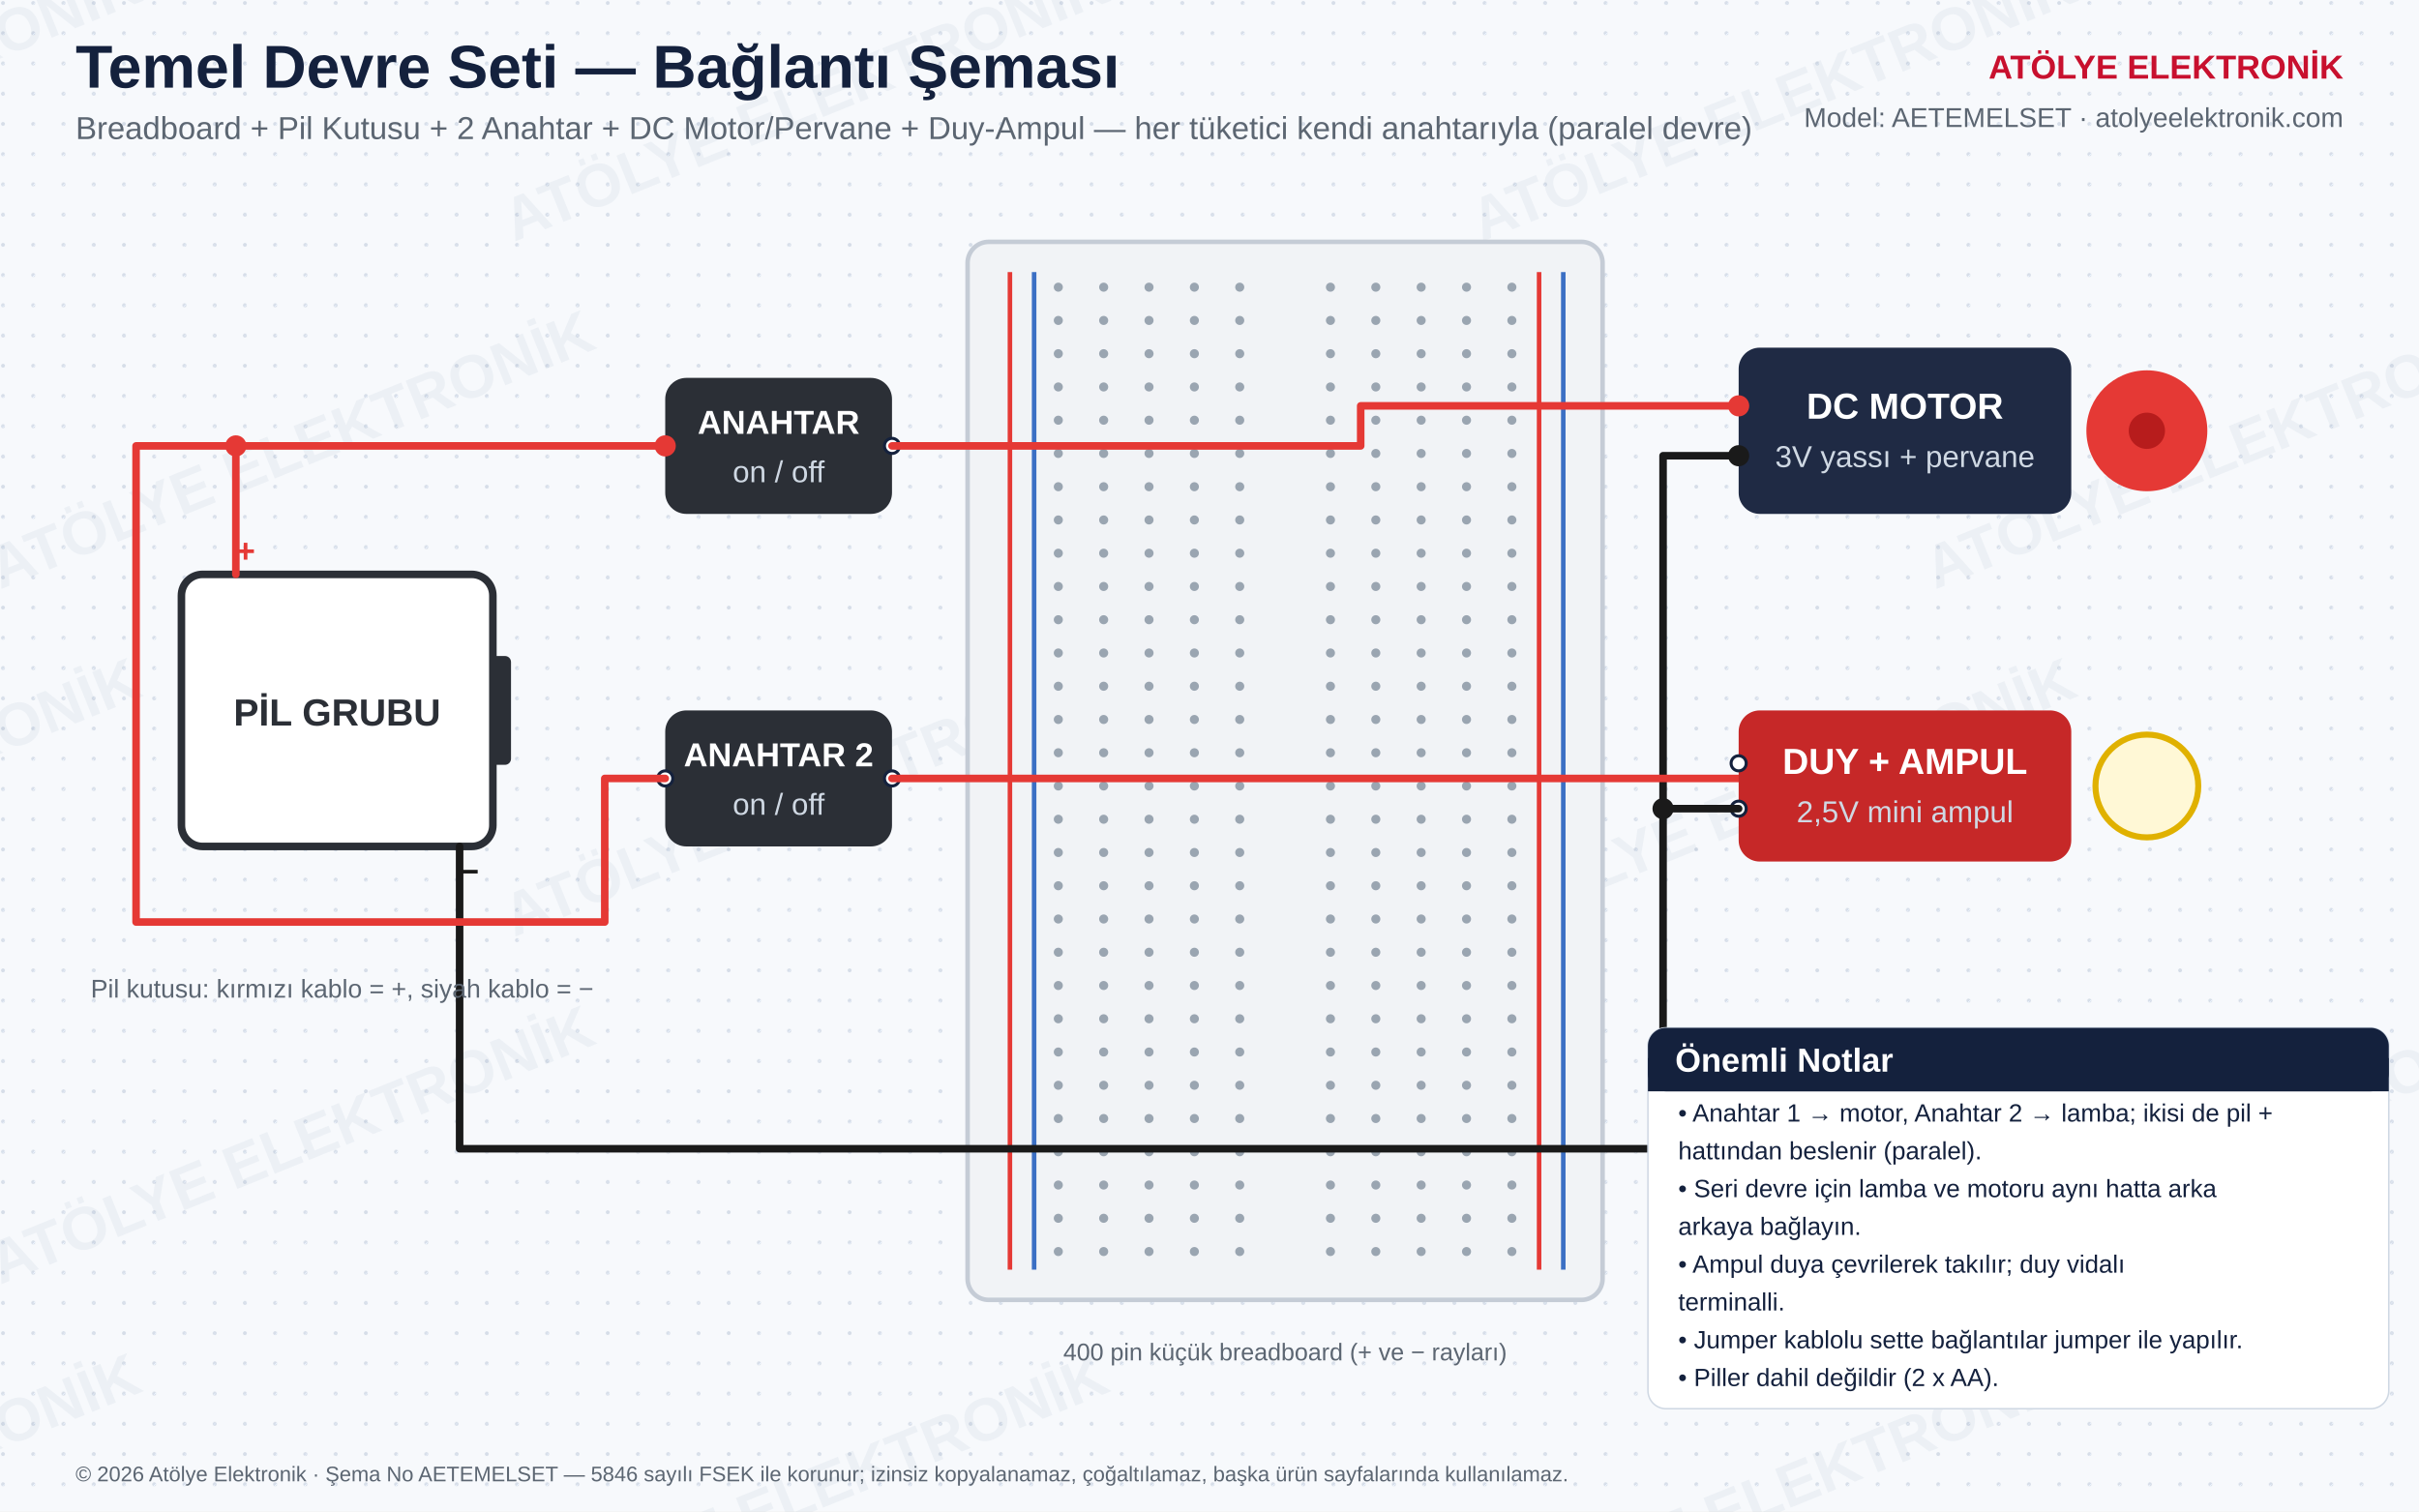
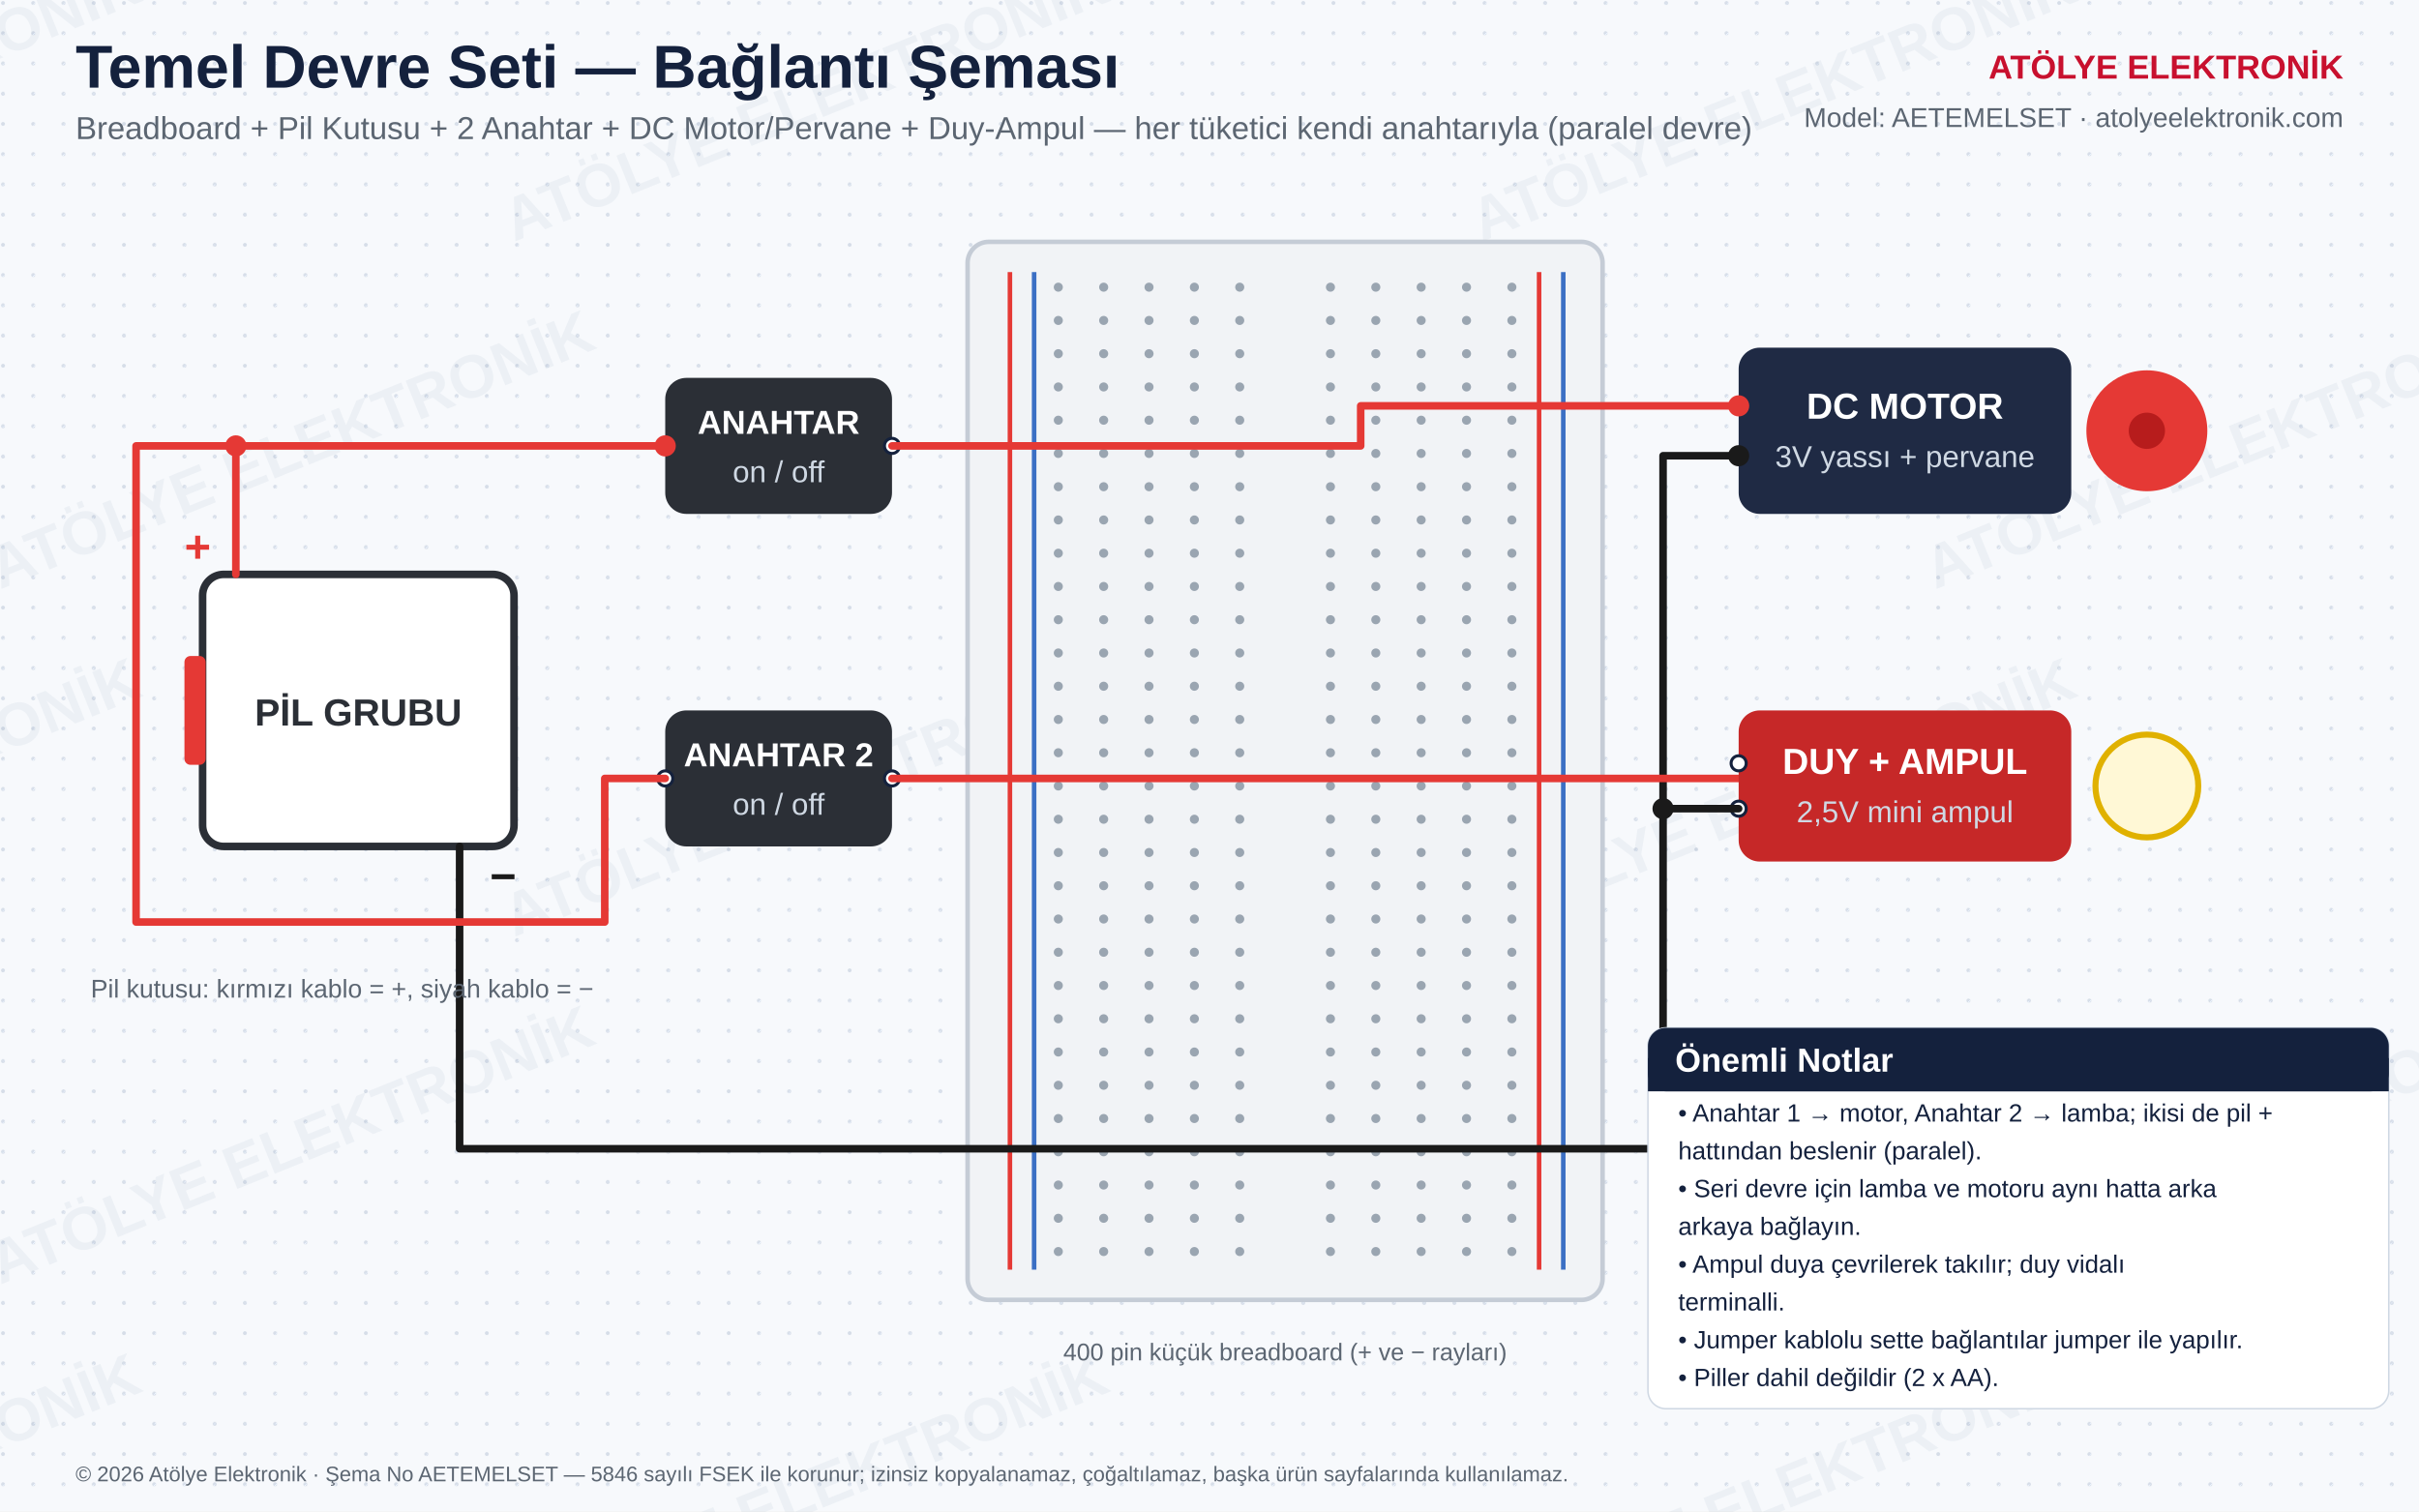
<svg xmlns="http://www.w3.org/2000/svg" width="1600" height="1000" viewBox="0 0 1600 1000" font-family="Segoe UI, Arial, sans-serif">
  <defs>
    <pattern id="dots" width="20" height="20" patternUnits="userSpaceOnUse">
      <circle cx="2" cy="2" r="1.3" fill="#d6dde8" />
    </pattern>
  </defs>
  <rect width="1600" height="1000" fill="#f7f9fc" />
  <rect width="1600" height="1000" fill="url(#dots)" />
  <g opacity="0.045" font-weight="800" font-size="40" fill="#003360">
    <text x="-300" y="160" transform="rotate(-22 -300 160)">ATÖLYE ELEKTRONİK</text>
    <text x="340" y="160" transform="rotate(-22 340 160)">ATÖLYE ELEKTRONİK</text>
    <text x="980" y="160" transform="rotate(-22 980 160)">ATÖLYE ELEKTRONİK</text>
    <text x="1620" y="160" transform="rotate(-22 1620 160)">ATÖLYE ELEKTRONİK</text>
    <text x="0" y="390" transform="rotate(-22 0 390)">ATÖLYE ELEKTRONİK</text>
    <text x="640" y="390" transform="rotate(-22 640 390)">ATÖLYE ELEKTRONİK</text>
    <text x="1280" y="390" transform="rotate(-22 1280 390)">ATÖLYE ELEKTRONİK</text>
    <text x="-300" y="620" transform="rotate(-22 -300 620)">ATÖLYE ELEKTRONİK</text>
    <text x="340" y="620" transform="rotate(-22 340 620)">ATÖLYE ELEKTRONİK</text>
    <text x="980" y="620" transform="rotate(-22 980 620)">ATÖLYE ELEKTRONİK</text>
    <text x="1620" y="620" transform="rotate(-22 1620 620)">ATÖLYE ELEKTRONİK</text>
    <text x="0" y="850" transform="rotate(-22 0 850)">ATÖLYE ELEKTRONİK</text>
    <text x="640" y="850" transform="rotate(-22 640 850)">ATÖLYE ELEKTRONİK</text>
    <text x="1280" y="850" transform="rotate(-22 1280 850)">ATÖLYE ELEKTRONİK</text>
    <text x="-300" y="1080" transform="rotate(-22 -300 1080)">ATÖLYE ELEKTRONİK</text>
    <text x="340" y="1080" transform="rotate(-22 340 1080)">ATÖLYE ELEKTRONİK</text>
    <text x="980" y="1080" transform="rotate(-22 980 1080)">ATÖLYE ELEKTRONİK</text>
    <text x="1620" y="1080" transform="rotate(-22 1620 1080)">ATÖLYE ELEKTRONİK</text>
  </g>
  <text x="50" y="58" font-size="40" font-weight="800" fill="#14213d">Temel Devre Seti — Bağlantı Şeması</text>
  <text x="50" y="92" font-size="21" fill="#5c6672">Breadboard + Pil Kutusu + 2 Anahtar + DC Motor/Pervane + Duy-Ampul — her tüketici kendi anahtarıyla (paralel devre)</text>
  <text x="1550" y="52" text-anchor="end" font-size="22" font-weight="800" fill="#c8102e">ATÖLYE ELEKTRONİK</text>
  <text x="1550" y="84" text-anchor="end" font-size="18" fill="#5c6672">Model: AETEMELSET · atolyeelektronik.com</text>
-   <rect x="120" y="380" width="206" height="180" rx="14" fill="#fff" stroke="#2b2f36" stroke-width="5" />
-   <rect x="324" y="434.0" width="14" height="72.0" rx="4" fill="#2b2f36" />
-   <text x="223.0" y="480.0" text-anchor="middle" font-size="25" font-weight="800" fill="#2b2f36">PİL GRUBU</text>
-   <text x="156" y="372" font-size="22" font-weight="700" fill="#e53935">+</text>
-   <text x="304" y="584" font-size="22" font-weight="700" fill="#1a1a1a">−</text>
+   <rect x="134" y="380" width="206" height="180" rx="14" fill="#fff" stroke="#2b2f36" stroke-width="5" />
+   <rect x="122" y="434.0" width="14" height="72.0" rx="4" fill="#e53935" />
+   <text x="237.0" y="480.0" text-anchor="middle" font-size="25" font-weight="800" fill="#2b2f36">PİL GRUBU</text>
+   <text x="122" y="372" font-size="30" font-weight="800" fill="#e53935">+</text>
+   <text x="324" y="590" font-size="30" font-weight="800" fill="#1a1a1a">−</text>
  <rect x="640" y="160" width="420" height="700" rx="14" fill="#f1f3f6" stroke="#c5ccd6" stroke-width="3" />
  <circle cx="700" cy="190" r="3" fill="#9aa5b1" />
  <circle cx="730" cy="190" r="3" fill="#9aa5b1" />
  <circle cx="760" cy="190" r="3" fill="#9aa5b1" />
  <circle cx="790" cy="190" r="3" fill="#9aa5b1" />
  <circle cx="820" cy="190" r="3" fill="#9aa5b1" />
  <circle cx="880" cy="190" r="3" fill="#9aa5b1" />
  <circle cx="910" cy="190" r="3" fill="#9aa5b1" />
  <circle cx="940" cy="190" r="3" fill="#9aa5b1" />
  <circle cx="970" cy="190" r="3" fill="#9aa5b1" />
  <circle cx="1000" cy="190" r="3" fill="#9aa5b1" />
  <circle cx="700" cy="212" r="3" fill="#9aa5b1" />
  <circle cx="730" cy="212" r="3" fill="#9aa5b1" />
  <circle cx="760" cy="212" r="3" fill="#9aa5b1" />
  <circle cx="790" cy="212" r="3" fill="#9aa5b1" />
  <circle cx="820" cy="212" r="3" fill="#9aa5b1" />
  <circle cx="880" cy="212" r="3" fill="#9aa5b1" />
  <circle cx="910" cy="212" r="3" fill="#9aa5b1" />
  <circle cx="940" cy="212" r="3" fill="#9aa5b1" />
  <circle cx="970" cy="212" r="3" fill="#9aa5b1" />
  <circle cx="1000" cy="212" r="3" fill="#9aa5b1" />
  <circle cx="700" cy="234" r="3" fill="#9aa5b1" />
  <circle cx="730" cy="234" r="3" fill="#9aa5b1" />
  <circle cx="760" cy="234" r="3" fill="#9aa5b1" />
  <circle cx="790" cy="234" r="3" fill="#9aa5b1" />
  <circle cx="820" cy="234" r="3" fill="#9aa5b1" />
  <circle cx="880" cy="234" r="3" fill="#9aa5b1" />
  <circle cx="910" cy="234" r="3" fill="#9aa5b1" />
  <circle cx="940" cy="234" r="3" fill="#9aa5b1" />
  <circle cx="970" cy="234" r="3" fill="#9aa5b1" />
  <circle cx="1000" cy="234" r="3" fill="#9aa5b1" />
  <circle cx="700" cy="256" r="3" fill="#9aa5b1" />
  <circle cx="730" cy="256" r="3" fill="#9aa5b1" />
  <circle cx="760" cy="256" r="3" fill="#9aa5b1" />
  <circle cx="790" cy="256" r="3" fill="#9aa5b1" />
  <circle cx="820" cy="256" r="3" fill="#9aa5b1" />
  <circle cx="880" cy="256" r="3" fill="#9aa5b1" />
  <circle cx="910" cy="256" r="3" fill="#9aa5b1" />
  <circle cx="940" cy="256" r="3" fill="#9aa5b1" />
  <circle cx="970" cy="256" r="3" fill="#9aa5b1" />
  <circle cx="1000" cy="256" r="3" fill="#9aa5b1" />
  <circle cx="700" cy="278" r="3" fill="#9aa5b1" />
  <circle cx="730" cy="278" r="3" fill="#9aa5b1" />
  <circle cx="760" cy="278" r="3" fill="#9aa5b1" />
  <circle cx="790" cy="278" r="3" fill="#9aa5b1" />
  <circle cx="820" cy="278" r="3" fill="#9aa5b1" />
  <circle cx="880" cy="278" r="3" fill="#9aa5b1" />
  <circle cx="910" cy="278" r="3" fill="#9aa5b1" />
  <circle cx="940" cy="278" r="3" fill="#9aa5b1" />
  <circle cx="970" cy="278" r="3" fill="#9aa5b1" />
  <circle cx="1000" cy="278" r="3" fill="#9aa5b1" />
  <circle cx="700" cy="300" r="3" fill="#9aa5b1" />
  <circle cx="730" cy="300" r="3" fill="#9aa5b1" />
  <circle cx="760" cy="300" r="3" fill="#9aa5b1" />
  <circle cx="790" cy="300" r="3" fill="#9aa5b1" />
  <circle cx="820" cy="300" r="3" fill="#9aa5b1" />
  <circle cx="880" cy="300" r="3" fill="#9aa5b1" />
  <circle cx="910" cy="300" r="3" fill="#9aa5b1" />
  <circle cx="940" cy="300" r="3" fill="#9aa5b1" />
  <circle cx="970" cy="300" r="3" fill="#9aa5b1" />
  <circle cx="1000" cy="300" r="3" fill="#9aa5b1" />
  <circle cx="700" cy="322" r="3" fill="#9aa5b1" />
  <circle cx="730" cy="322" r="3" fill="#9aa5b1" />
  <circle cx="760" cy="322" r="3" fill="#9aa5b1" />
  <circle cx="790" cy="322" r="3" fill="#9aa5b1" />
  <circle cx="820" cy="322" r="3" fill="#9aa5b1" />
  <circle cx="880" cy="322" r="3" fill="#9aa5b1" />
  <circle cx="910" cy="322" r="3" fill="#9aa5b1" />
  <circle cx="940" cy="322" r="3" fill="#9aa5b1" />
  <circle cx="970" cy="322" r="3" fill="#9aa5b1" />
  <circle cx="1000" cy="322" r="3" fill="#9aa5b1" />
  <circle cx="700" cy="344" r="3" fill="#9aa5b1" />
  <circle cx="730" cy="344" r="3" fill="#9aa5b1" />
  <circle cx="760" cy="344" r="3" fill="#9aa5b1" />
  <circle cx="790" cy="344" r="3" fill="#9aa5b1" />
  <circle cx="820" cy="344" r="3" fill="#9aa5b1" />
  <circle cx="880" cy="344" r="3" fill="#9aa5b1" />
  <circle cx="910" cy="344" r="3" fill="#9aa5b1" />
  <circle cx="940" cy="344" r="3" fill="#9aa5b1" />
  <circle cx="970" cy="344" r="3" fill="#9aa5b1" />
  <circle cx="1000" cy="344" r="3" fill="#9aa5b1" />
  <circle cx="700" cy="366" r="3" fill="#9aa5b1" />
  <circle cx="730" cy="366" r="3" fill="#9aa5b1" />
  <circle cx="760" cy="366" r="3" fill="#9aa5b1" />
  <circle cx="790" cy="366" r="3" fill="#9aa5b1" />
  <circle cx="820" cy="366" r="3" fill="#9aa5b1" />
  <circle cx="880" cy="366" r="3" fill="#9aa5b1" />
  <circle cx="910" cy="366" r="3" fill="#9aa5b1" />
  <circle cx="940" cy="366" r="3" fill="#9aa5b1" />
  <circle cx="970" cy="366" r="3" fill="#9aa5b1" />
  <circle cx="1000" cy="366" r="3" fill="#9aa5b1" />
  <circle cx="700" cy="388" r="3" fill="#9aa5b1" />
  <circle cx="730" cy="388" r="3" fill="#9aa5b1" />
  <circle cx="760" cy="388" r="3" fill="#9aa5b1" />
  <circle cx="790" cy="388" r="3" fill="#9aa5b1" />
  <circle cx="820" cy="388" r="3" fill="#9aa5b1" />
  <circle cx="880" cy="388" r="3" fill="#9aa5b1" />
  <circle cx="910" cy="388" r="3" fill="#9aa5b1" />
  <circle cx="940" cy="388" r="3" fill="#9aa5b1" />
  <circle cx="970" cy="388" r="3" fill="#9aa5b1" />
  <circle cx="1000" cy="388" r="3" fill="#9aa5b1" />
  <circle cx="700" cy="410" r="3" fill="#9aa5b1" />
  <circle cx="730" cy="410" r="3" fill="#9aa5b1" />
  <circle cx="760" cy="410" r="3" fill="#9aa5b1" />
  <circle cx="790" cy="410" r="3" fill="#9aa5b1" />
  <circle cx="820" cy="410" r="3" fill="#9aa5b1" />
  <circle cx="880" cy="410" r="3" fill="#9aa5b1" />
  <circle cx="910" cy="410" r="3" fill="#9aa5b1" />
  <circle cx="940" cy="410" r="3" fill="#9aa5b1" />
  <circle cx="970" cy="410" r="3" fill="#9aa5b1" />
  <circle cx="1000" cy="410" r="3" fill="#9aa5b1" />
  <circle cx="700" cy="432" r="3" fill="#9aa5b1" />
  <circle cx="730" cy="432" r="3" fill="#9aa5b1" />
  <circle cx="760" cy="432" r="3" fill="#9aa5b1" />
  <circle cx="790" cy="432" r="3" fill="#9aa5b1" />
  <circle cx="820" cy="432" r="3" fill="#9aa5b1" />
  <circle cx="880" cy="432" r="3" fill="#9aa5b1" />
  <circle cx="910" cy="432" r="3" fill="#9aa5b1" />
  <circle cx="940" cy="432" r="3" fill="#9aa5b1" />
  <circle cx="970" cy="432" r="3" fill="#9aa5b1" />
  <circle cx="1000" cy="432" r="3" fill="#9aa5b1" />
  <circle cx="700" cy="454" r="3" fill="#9aa5b1" />
  <circle cx="730" cy="454" r="3" fill="#9aa5b1" />
  <circle cx="760" cy="454" r="3" fill="#9aa5b1" />
  <circle cx="790" cy="454" r="3" fill="#9aa5b1" />
  <circle cx="820" cy="454" r="3" fill="#9aa5b1" />
  <circle cx="880" cy="454" r="3" fill="#9aa5b1" />
  <circle cx="910" cy="454" r="3" fill="#9aa5b1" />
  <circle cx="940" cy="454" r="3" fill="#9aa5b1" />
  <circle cx="970" cy="454" r="3" fill="#9aa5b1" />
  <circle cx="1000" cy="454" r="3" fill="#9aa5b1" />
  <circle cx="700" cy="476" r="3" fill="#9aa5b1" />
  <circle cx="730" cy="476" r="3" fill="#9aa5b1" />
  <circle cx="760" cy="476" r="3" fill="#9aa5b1" />
  <circle cx="790" cy="476" r="3" fill="#9aa5b1" />
  <circle cx="820" cy="476" r="3" fill="#9aa5b1" />
  <circle cx="880" cy="476" r="3" fill="#9aa5b1" />
  <circle cx="910" cy="476" r="3" fill="#9aa5b1" />
  <circle cx="940" cy="476" r="3" fill="#9aa5b1" />
  <circle cx="970" cy="476" r="3" fill="#9aa5b1" />
  <circle cx="1000" cy="476" r="3" fill="#9aa5b1" />
  <circle cx="700" cy="498" r="3" fill="#9aa5b1" />
  <circle cx="730" cy="498" r="3" fill="#9aa5b1" />
  <circle cx="760" cy="498" r="3" fill="#9aa5b1" />
  <circle cx="790" cy="498" r="3" fill="#9aa5b1" />
  <circle cx="820" cy="498" r="3" fill="#9aa5b1" />
  <circle cx="880" cy="498" r="3" fill="#9aa5b1" />
  <circle cx="910" cy="498" r="3" fill="#9aa5b1" />
  <circle cx="940" cy="498" r="3" fill="#9aa5b1" />
  <circle cx="970" cy="498" r="3" fill="#9aa5b1" />
  <circle cx="1000" cy="498" r="3" fill="#9aa5b1" />
  <circle cx="700" cy="520" r="3" fill="#9aa5b1" />
  <circle cx="730" cy="520" r="3" fill="#9aa5b1" />
  <circle cx="760" cy="520" r="3" fill="#9aa5b1" />
  <circle cx="790" cy="520" r="3" fill="#9aa5b1" />
  <circle cx="820" cy="520" r="3" fill="#9aa5b1" />
  <circle cx="880" cy="520" r="3" fill="#9aa5b1" />
  <circle cx="910" cy="520" r="3" fill="#9aa5b1" />
  <circle cx="940" cy="520" r="3" fill="#9aa5b1" />
  <circle cx="970" cy="520" r="3" fill="#9aa5b1" />
  <circle cx="1000" cy="520" r="3" fill="#9aa5b1" />
  <circle cx="700" cy="542" r="3" fill="#9aa5b1" />
  <circle cx="730" cy="542" r="3" fill="#9aa5b1" />
  <circle cx="760" cy="542" r="3" fill="#9aa5b1" />
  <circle cx="790" cy="542" r="3" fill="#9aa5b1" />
  <circle cx="820" cy="542" r="3" fill="#9aa5b1" />
  <circle cx="880" cy="542" r="3" fill="#9aa5b1" />
  <circle cx="910" cy="542" r="3" fill="#9aa5b1" />
  <circle cx="940" cy="542" r="3" fill="#9aa5b1" />
  <circle cx="970" cy="542" r="3" fill="#9aa5b1" />
  <circle cx="1000" cy="542" r="3" fill="#9aa5b1" />
  <circle cx="700" cy="564" r="3" fill="#9aa5b1" />
  <circle cx="730" cy="564" r="3" fill="#9aa5b1" />
  <circle cx="760" cy="564" r="3" fill="#9aa5b1" />
  <circle cx="790" cy="564" r="3" fill="#9aa5b1" />
  <circle cx="820" cy="564" r="3" fill="#9aa5b1" />
  <circle cx="880" cy="564" r="3" fill="#9aa5b1" />
  <circle cx="910" cy="564" r="3" fill="#9aa5b1" />
  <circle cx="940" cy="564" r="3" fill="#9aa5b1" />
  <circle cx="970" cy="564" r="3" fill="#9aa5b1" />
  <circle cx="1000" cy="564" r="3" fill="#9aa5b1" />
  <circle cx="700" cy="586" r="3" fill="#9aa5b1" />
  <circle cx="730" cy="586" r="3" fill="#9aa5b1" />
  <circle cx="760" cy="586" r="3" fill="#9aa5b1" />
  <circle cx="790" cy="586" r="3" fill="#9aa5b1" />
  <circle cx="820" cy="586" r="3" fill="#9aa5b1" />
  <circle cx="880" cy="586" r="3" fill="#9aa5b1" />
  <circle cx="910" cy="586" r="3" fill="#9aa5b1" />
  <circle cx="940" cy="586" r="3" fill="#9aa5b1" />
  <circle cx="970" cy="586" r="3" fill="#9aa5b1" />
  <circle cx="1000" cy="586" r="3" fill="#9aa5b1" />
  <circle cx="700" cy="608" r="3" fill="#9aa5b1" />
  <circle cx="730" cy="608" r="3" fill="#9aa5b1" />
  <circle cx="760" cy="608" r="3" fill="#9aa5b1" />
  <circle cx="790" cy="608" r="3" fill="#9aa5b1" />
  <circle cx="820" cy="608" r="3" fill="#9aa5b1" />
  <circle cx="880" cy="608" r="3" fill="#9aa5b1" />
  <circle cx="910" cy="608" r="3" fill="#9aa5b1" />
  <circle cx="940" cy="608" r="3" fill="#9aa5b1" />
  <circle cx="970" cy="608" r="3" fill="#9aa5b1" />
  <circle cx="1000" cy="608" r="3" fill="#9aa5b1" />
  <circle cx="700" cy="630" r="3" fill="#9aa5b1" />
  <circle cx="730" cy="630" r="3" fill="#9aa5b1" />
  <circle cx="760" cy="630" r="3" fill="#9aa5b1" />
  <circle cx="790" cy="630" r="3" fill="#9aa5b1" />
  <circle cx="820" cy="630" r="3" fill="#9aa5b1" />
  <circle cx="880" cy="630" r="3" fill="#9aa5b1" />
  <circle cx="910" cy="630" r="3" fill="#9aa5b1" />
  <circle cx="940" cy="630" r="3" fill="#9aa5b1" />
  <circle cx="970" cy="630" r="3" fill="#9aa5b1" />
  <circle cx="1000" cy="630" r="3" fill="#9aa5b1" />
  <circle cx="700" cy="652" r="3" fill="#9aa5b1" />
  <circle cx="730" cy="652" r="3" fill="#9aa5b1" />
  <circle cx="760" cy="652" r="3" fill="#9aa5b1" />
  <circle cx="790" cy="652" r="3" fill="#9aa5b1" />
  <circle cx="820" cy="652" r="3" fill="#9aa5b1" />
  <circle cx="880" cy="652" r="3" fill="#9aa5b1" />
  <circle cx="910" cy="652" r="3" fill="#9aa5b1" />
  <circle cx="940" cy="652" r="3" fill="#9aa5b1" />
  <circle cx="970" cy="652" r="3" fill="#9aa5b1" />
  <circle cx="1000" cy="652" r="3" fill="#9aa5b1" />
  <circle cx="700" cy="674" r="3" fill="#9aa5b1" />
  <circle cx="730" cy="674" r="3" fill="#9aa5b1" />
  <circle cx="760" cy="674" r="3" fill="#9aa5b1" />
  <circle cx="790" cy="674" r="3" fill="#9aa5b1" />
  <circle cx="820" cy="674" r="3" fill="#9aa5b1" />
  <circle cx="880" cy="674" r="3" fill="#9aa5b1" />
  <circle cx="910" cy="674" r="3" fill="#9aa5b1" />
  <circle cx="940" cy="674" r="3" fill="#9aa5b1" />
  <circle cx="970" cy="674" r="3" fill="#9aa5b1" />
  <circle cx="1000" cy="674" r="3" fill="#9aa5b1" />
  <circle cx="700" cy="696" r="3" fill="#9aa5b1" />
  <circle cx="730" cy="696" r="3" fill="#9aa5b1" />
  <circle cx="760" cy="696" r="3" fill="#9aa5b1" />
  <circle cx="790" cy="696" r="3" fill="#9aa5b1" />
  <circle cx="820" cy="696" r="3" fill="#9aa5b1" />
  <circle cx="880" cy="696" r="3" fill="#9aa5b1" />
  <circle cx="910" cy="696" r="3" fill="#9aa5b1" />
  <circle cx="940" cy="696" r="3" fill="#9aa5b1" />
  <circle cx="970" cy="696" r="3" fill="#9aa5b1" />
  <circle cx="1000" cy="696" r="3" fill="#9aa5b1" />
  <circle cx="700" cy="718" r="3" fill="#9aa5b1" />
  <circle cx="730" cy="718" r="3" fill="#9aa5b1" />
  <circle cx="760" cy="718" r="3" fill="#9aa5b1" />
  <circle cx="790" cy="718" r="3" fill="#9aa5b1" />
  <circle cx="820" cy="718" r="3" fill="#9aa5b1" />
  <circle cx="880" cy="718" r="3" fill="#9aa5b1" />
  <circle cx="910" cy="718" r="3" fill="#9aa5b1" />
  <circle cx="940" cy="718" r="3" fill="#9aa5b1" />
  <circle cx="970" cy="718" r="3" fill="#9aa5b1" />
  <circle cx="1000" cy="718" r="3" fill="#9aa5b1" />
  <circle cx="700" cy="740" r="3" fill="#9aa5b1" />
  <circle cx="730" cy="740" r="3" fill="#9aa5b1" />
  <circle cx="760" cy="740" r="3" fill="#9aa5b1" />
  <circle cx="790" cy="740" r="3" fill="#9aa5b1" />
  <circle cx="820" cy="740" r="3" fill="#9aa5b1" />
  <circle cx="880" cy="740" r="3" fill="#9aa5b1" />
  <circle cx="910" cy="740" r="3" fill="#9aa5b1" />
  <circle cx="940" cy="740" r="3" fill="#9aa5b1" />
  <circle cx="970" cy="740" r="3" fill="#9aa5b1" />
  <circle cx="1000" cy="740" r="3" fill="#9aa5b1" />
  <circle cx="700" cy="762" r="3" fill="#9aa5b1" />
  <circle cx="730" cy="762" r="3" fill="#9aa5b1" />
  <circle cx="760" cy="762" r="3" fill="#9aa5b1" />
  <circle cx="790" cy="762" r="3" fill="#9aa5b1" />
  <circle cx="820" cy="762" r="3" fill="#9aa5b1" />
  <circle cx="880" cy="762" r="3" fill="#9aa5b1" />
  <circle cx="910" cy="762" r="3" fill="#9aa5b1" />
  <circle cx="940" cy="762" r="3" fill="#9aa5b1" />
  <circle cx="970" cy="762" r="3" fill="#9aa5b1" />
  <circle cx="1000" cy="762" r="3" fill="#9aa5b1" />
  <circle cx="700" cy="784" r="3" fill="#9aa5b1" />
  <circle cx="730" cy="784" r="3" fill="#9aa5b1" />
  <circle cx="760" cy="784" r="3" fill="#9aa5b1" />
  <circle cx="790" cy="784" r="3" fill="#9aa5b1" />
  <circle cx="820" cy="784" r="3" fill="#9aa5b1" />
  <circle cx="880" cy="784" r="3" fill="#9aa5b1" />
  <circle cx="910" cy="784" r="3" fill="#9aa5b1" />
  <circle cx="940" cy="784" r="3" fill="#9aa5b1" />
  <circle cx="970" cy="784" r="3" fill="#9aa5b1" />
  <circle cx="1000" cy="784" r="3" fill="#9aa5b1" />
  <circle cx="700" cy="806" r="3" fill="#9aa5b1" />
  <circle cx="730" cy="806" r="3" fill="#9aa5b1" />
  <circle cx="760" cy="806" r="3" fill="#9aa5b1" />
  <circle cx="790" cy="806" r="3" fill="#9aa5b1" />
  <circle cx="820" cy="806" r="3" fill="#9aa5b1" />
  <circle cx="880" cy="806" r="3" fill="#9aa5b1" />
  <circle cx="910" cy="806" r="3" fill="#9aa5b1" />
  <circle cx="940" cy="806" r="3" fill="#9aa5b1" />
  <circle cx="970" cy="806" r="3" fill="#9aa5b1" />
  <circle cx="1000" cy="806" r="3" fill="#9aa5b1" />
  <circle cx="700" cy="828" r="3" fill="#9aa5b1" />
  <circle cx="730" cy="828" r="3" fill="#9aa5b1" />
  <circle cx="760" cy="828" r="3" fill="#9aa5b1" />
  <circle cx="790" cy="828" r="3" fill="#9aa5b1" />
  <circle cx="820" cy="828" r="3" fill="#9aa5b1" />
  <circle cx="880" cy="828" r="3" fill="#9aa5b1" />
  <circle cx="910" cy="828" r="3" fill="#9aa5b1" />
  <circle cx="940" cy="828" r="3" fill="#9aa5b1" />
  <circle cx="970" cy="828" r="3" fill="#9aa5b1" />
  <circle cx="1000" cy="828" r="3" fill="#9aa5b1" />
  <line x1="668" y1="180" x2="668" y2="840" stroke="#e53935" stroke-width="3" />
  <line x1="684" y1="180" x2="684" y2="840" stroke="#3b6fc4" stroke-width="3" />
  <line x1="1018" y1="180" x2="1018" y2="840" stroke="#e53935" stroke-width="3" />
  <line x1="1034" y1="180" x2="1034" y2="840" stroke="#3b6fc4" stroke-width="3" />
  <text x="850" y="900" text-anchor="middle" font-size="16" font-weight="500" fill="#5c6672">400 pin küçük breadboard (+ ve − rayları)</text>
  <rect x="440" y="250" width="150" height="90" rx="14" fill="#2b2f36" />
  <text x="515.0" y="287.0" text-anchor="middle" font-size="22" font-weight="700" fill="#fff">ANAHTAR</text>
  <text x="515.0" y="319.0" text-anchor="middle" font-size="20" fill="#cfd8e3">on / off</text>
  <text x="454" y="302.0" font-size="21" font-weight="700" fill="#fff" />
  <circle cx="440" cy="295.0" r="5" fill="#fff" stroke="#14213d" stroke-width="2" />
  <text x="576" y="302.0" text-anchor="end" font-size="21" font-weight="700" fill="#fff"> </text>
  <circle cx="590" cy="295.0" r="5" fill="#fff" stroke="#14213d" stroke-width="2" />
  <path d="M 156 380 L 156 295 L 440 295" fill="none" stroke="#e53935" stroke-width="5" stroke-linejoin="round" stroke-linecap="round" />
  <circle cx="440" cy="295" r="7" fill="#e53935" />
  <rect x="1150" y="230" width="220" height="110" rx="14" fill="#1f2a44" />
  <text x="1260.0" y="277.0" text-anchor="middle" font-size="24" font-weight="700" fill="#fff">DC MOTOR</text>
  <text x="1260.0" y="309.0" text-anchor="middle" font-size="20" fill="#cfd8e3">3V yassı + pervane</text>
  <text x="1164" y="275.5" font-size="21" font-weight="700" fill="#fff" />
  <circle cx="1150" cy="268.5" r="5" fill="#fff" stroke="#14213d" stroke-width="2" />
  <text x="1164" y="308.5" font-size="21" font-weight="700" fill="#fff"> </text>
  <circle cx="1150" cy="301.5" r="5" fill="#fff" stroke="#14213d" stroke-width="2" />
  <circle cx="1420" cy="285" r="40" fill="#e53935" />
  <circle cx="1420" cy="285" r="12" fill="#b71c1c" />
  <path d="M 590 295 L 900 295 L 900 268.5 L 1150 268.5" fill="none" stroke="#e53935" stroke-width="5" stroke-linejoin="round" stroke-linecap="round" />
  <circle cx="1150" cy="268.5" r="7" fill="#e53935" />
  <path d="M 1150 301.5 L 1100 301.5 L 1100 760 L 304 760 L 304 560" fill="none" stroke="#1a1a1a" stroke-width="5" stroke-linejoin="round" stroke-linecap="round" />
  <circle cx="1150" cy="301.5" r="7" fill="#1a1a1a" />
  <rect x="440" y="470" width="150" height="90" rx="14" fill="#2b2f36" />
  <text x="515.0" y="507.0" text-anchor="middle" font-size="22" font-weight="700" fill="#fff">ANAHTAR 2</text>
  <text x="515.0" y="539.0" text-anchor="middle" font-size="20" fill="#cfd8e3">on / off</text>
  <text x="454" y="522.0" font-size="21" font-weight="700" fill="#fff" />
  <circle cx="440" cy="515.0" r="5" fill="#fff" stroke="#14213d" stroke-width="2" />
  <text x="576" y="522.0" text-anchor="end" font-size="21" font-weight="700" fill="#fff"> </text>
  <circle cx="590" cy="515.0" r="5" fill="#fff" stroke="#14213d" stroke-width="2" />
  <path d="M 156 295 L 90 295 L 90 610 L 400 610 L 400 515 L 440 515" fill="none" stroke="#e53935" stroke-width="5" stroke-linejoin="round" stroke-linecap="round" />
  <circle cx="156" cy="295" r="7" fill="#e53935" />
  <path d="M 590 515 L 1150 515" fill="none" stroke="#e53935" stroke-width="5" stroke-linejoin="round" stroke-linecap="round" />
  <rect x="1150" y="470" width="220" height="100" rx="14" fill="#c62828" />
  <text x="1260.0" y="512.0" text-anchor="middle" font-size="24" font-weight="700" fill="#fff">DUY + AMPUL</text>
  <text x="1260.0" y="544.0" text-anchor="middle" font-size="20" fill="#cfd8e3">2,5V mini ampul</text>
  <text x="1164" y="512.0" font-size="21" font-weight="700" fill="#fff" />
  <circle cx="1150" cy="505.0" r="5" fill="#fff" stroke="#14213d" stroke-width="2" />
  <text x="1164" y="542.0" font-size="21" font-weight="700" fill="#fff"> </text>
  <circle cx="1150" cy="535.0" r="5" fill="#fff" stroke="#14213d" stroke-width="2" />
  <circle cx="1420" cy="520" r="34" fill="#fff8d6" stroke="#e0b100" stroke-width="4" />
  <path d="M 1150 535 L 1100 535" fill="none" stroke="#1a1a1a" stroke-width="5" stroke-linejoin="round" stroke-linecap="round" />
  <circle cx="1100" cy="535" r="7" fill="#1a1a1a" />
  <text x="60" y="660" text-anchor="start" font-size="17" font-weight="500" fill="#5c6672">Pil kutusu: kırmızı kablo = +, siyah kablo = −</text>
  <rect x="1090" y="680" width="490" height="252" rx="12" fill="#fff" stroke="#cfd8e3" />
  <rect x="1090" y="680" width="490" height="42" rx="12" fill="#14213d" />
  <rect x="1090" y="700" width="490" height="22" fill="#14213d" />
  <text x="1108" y="709" font-size="22" font-weight="700" fill="#fff">Önemli Notlar</text>
  <text x="1110" y="742" font-size="16.5" fill="#14213d">• Anahtar 1 → motor, Anahtar 2 → lamba; ikisi de pil +</text>
  <text x="1110" y="767" font-size="16.5" fill="#14213d">   hattından beslenir (paralel).</text>
  <text x="1110" y="792" font-size="16.5" fill="#14213d">• Seri devre için lamba ve motoru aynı hatta arka</text>
  <text x="1110" y="817" font-size="16.5" fill="#14213d">   arkaya bağlayın.</text>
  <text x="1110" y="842" font-size="16.5" fill="#14213d">• Ampul duya çevrilerek takılır; duy vidalı</text>
  <text x="1110" y="867" font-size="16.5" fill="#14213d">   terminalli.</text>
  <text x="1110" y="892" font-size="16.5" fill="#14213d">• Jumper kablolu sette bağlantılar jumper ile yapılır.</text>
  <text x="1110" y="917" font-size="16.5" fill="#14213d">• Piller dahil değildir (2 x AA).</text>
  <text x="50" y="980" font-size="14" fill="#5c6672">© 2026 Atölye Elektronik · Şema No AETEMELSET — 5846 sayılı FSEK ile korunur; izinsiz kopyalanamaz, çoğaltılamaz, başka ürün sayfalarında kullanılamaz.</text>
</svg>
